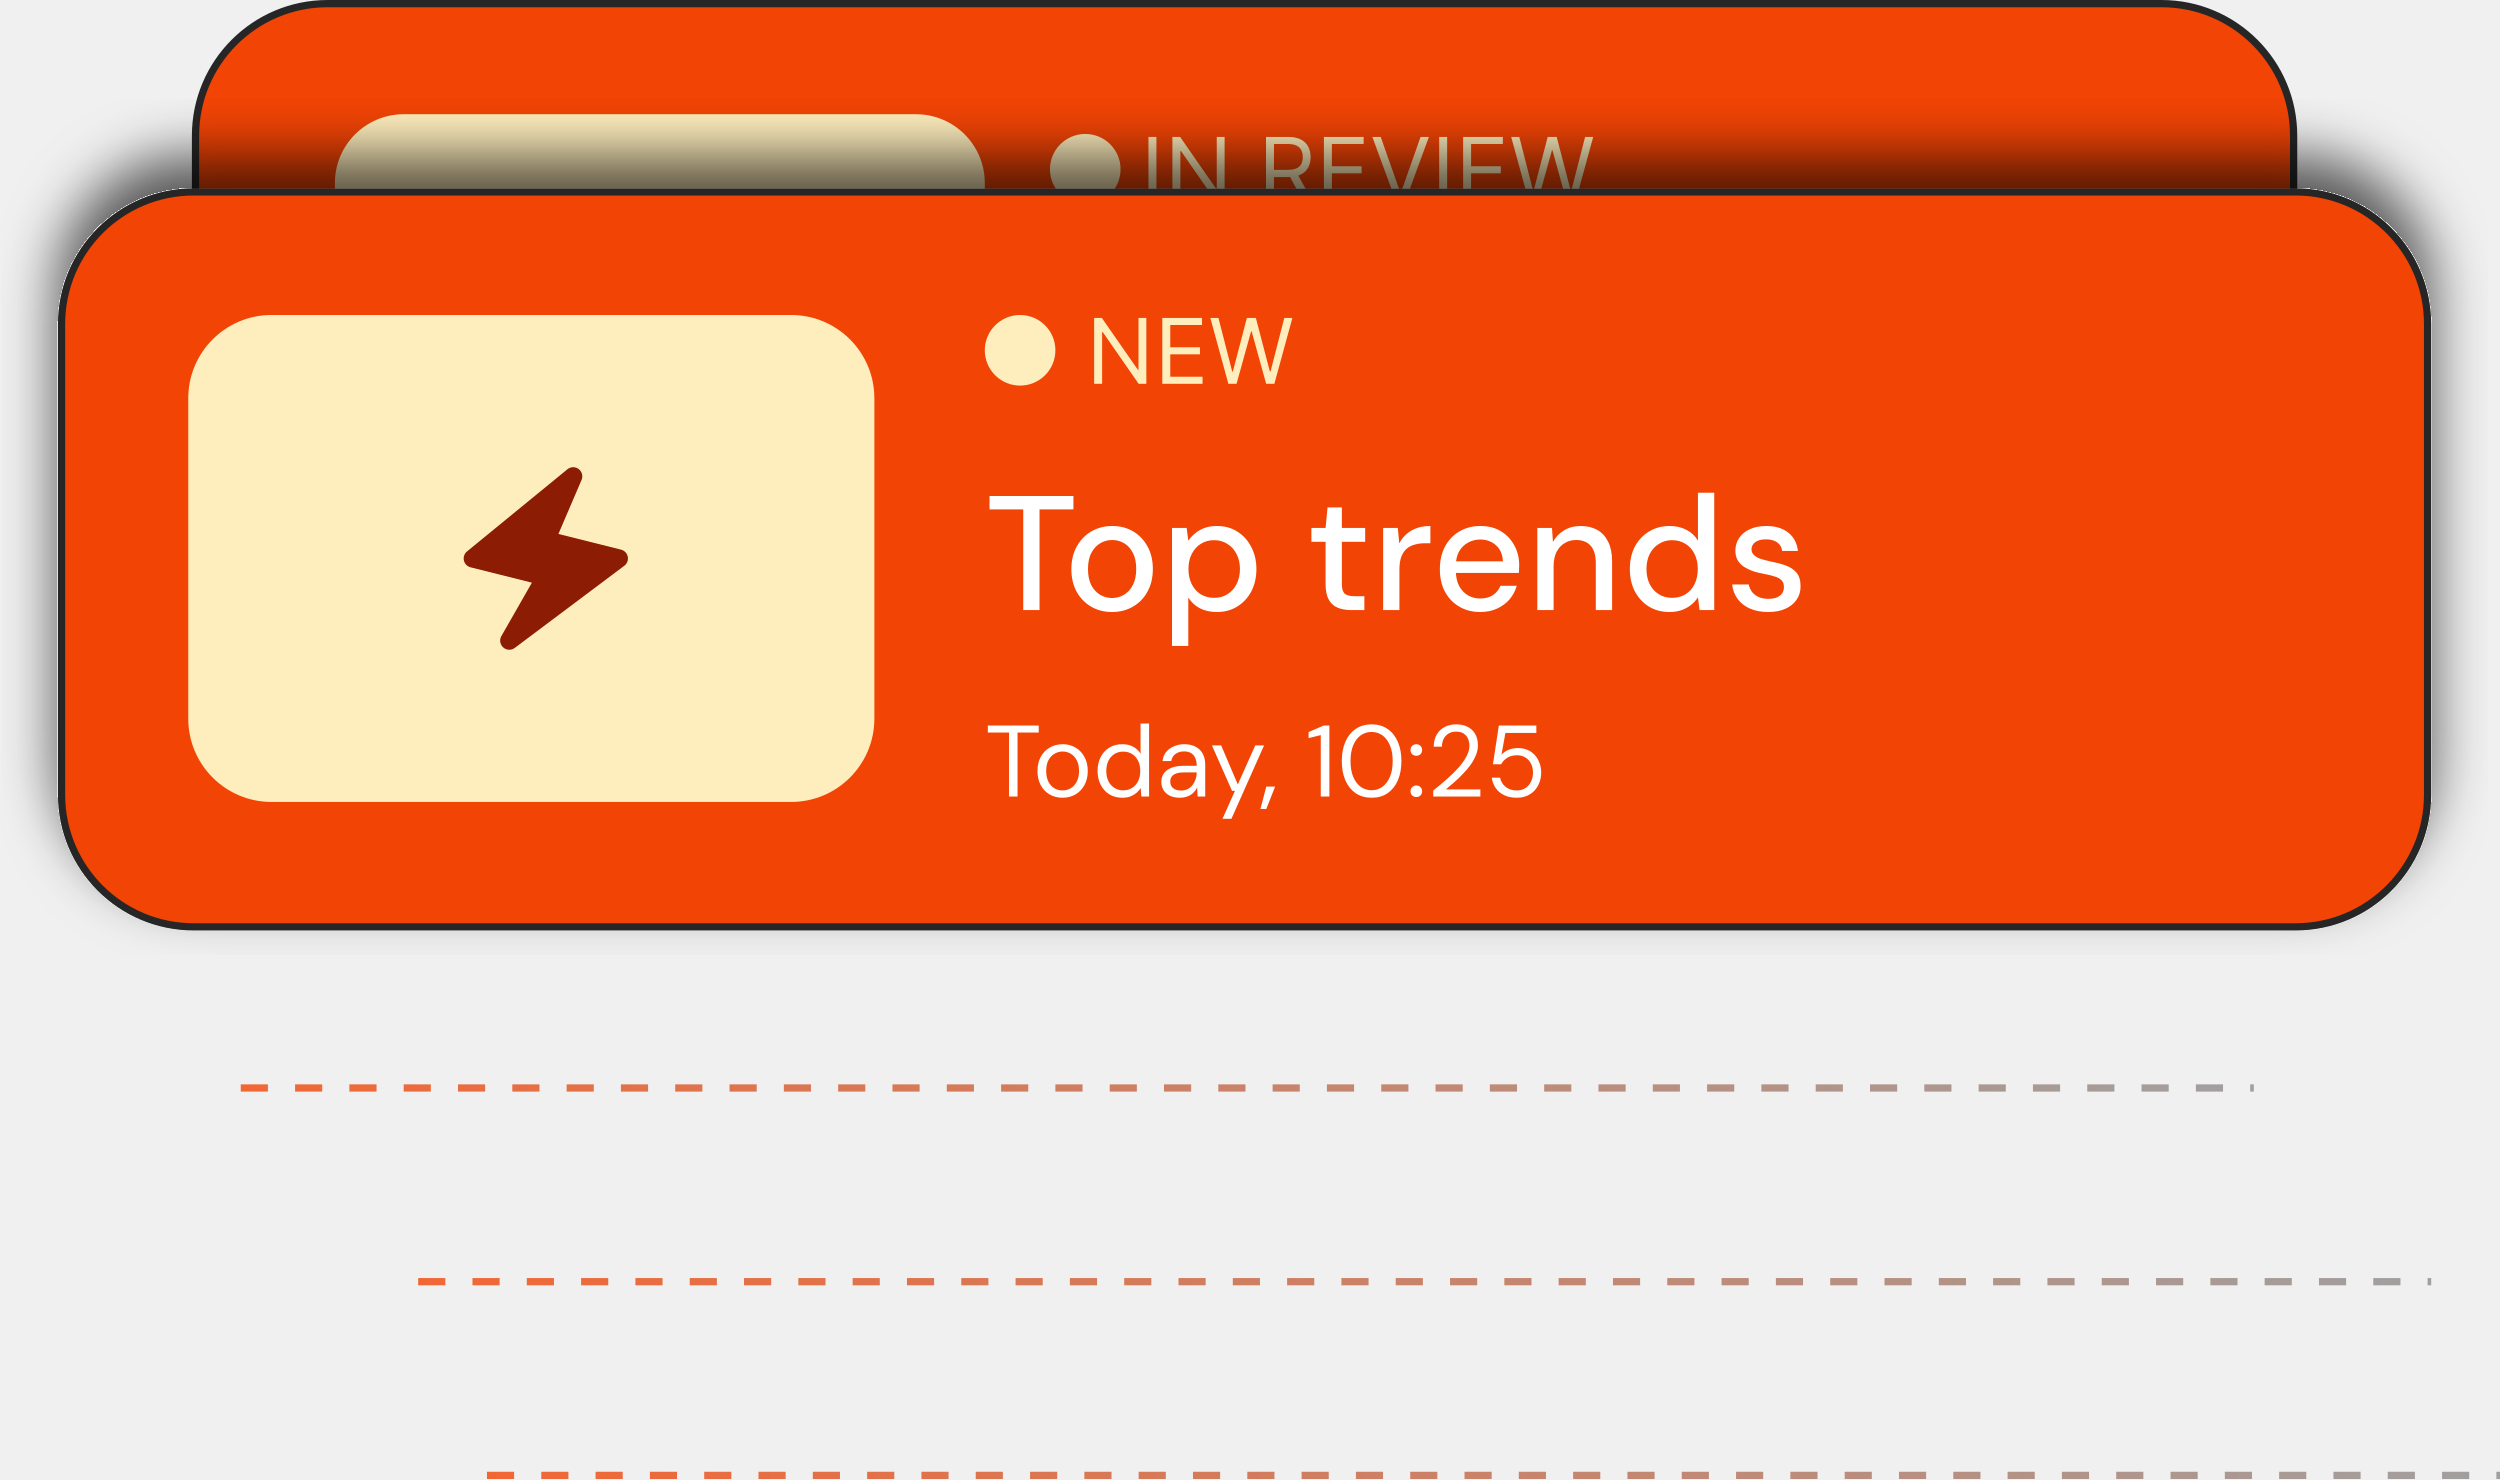
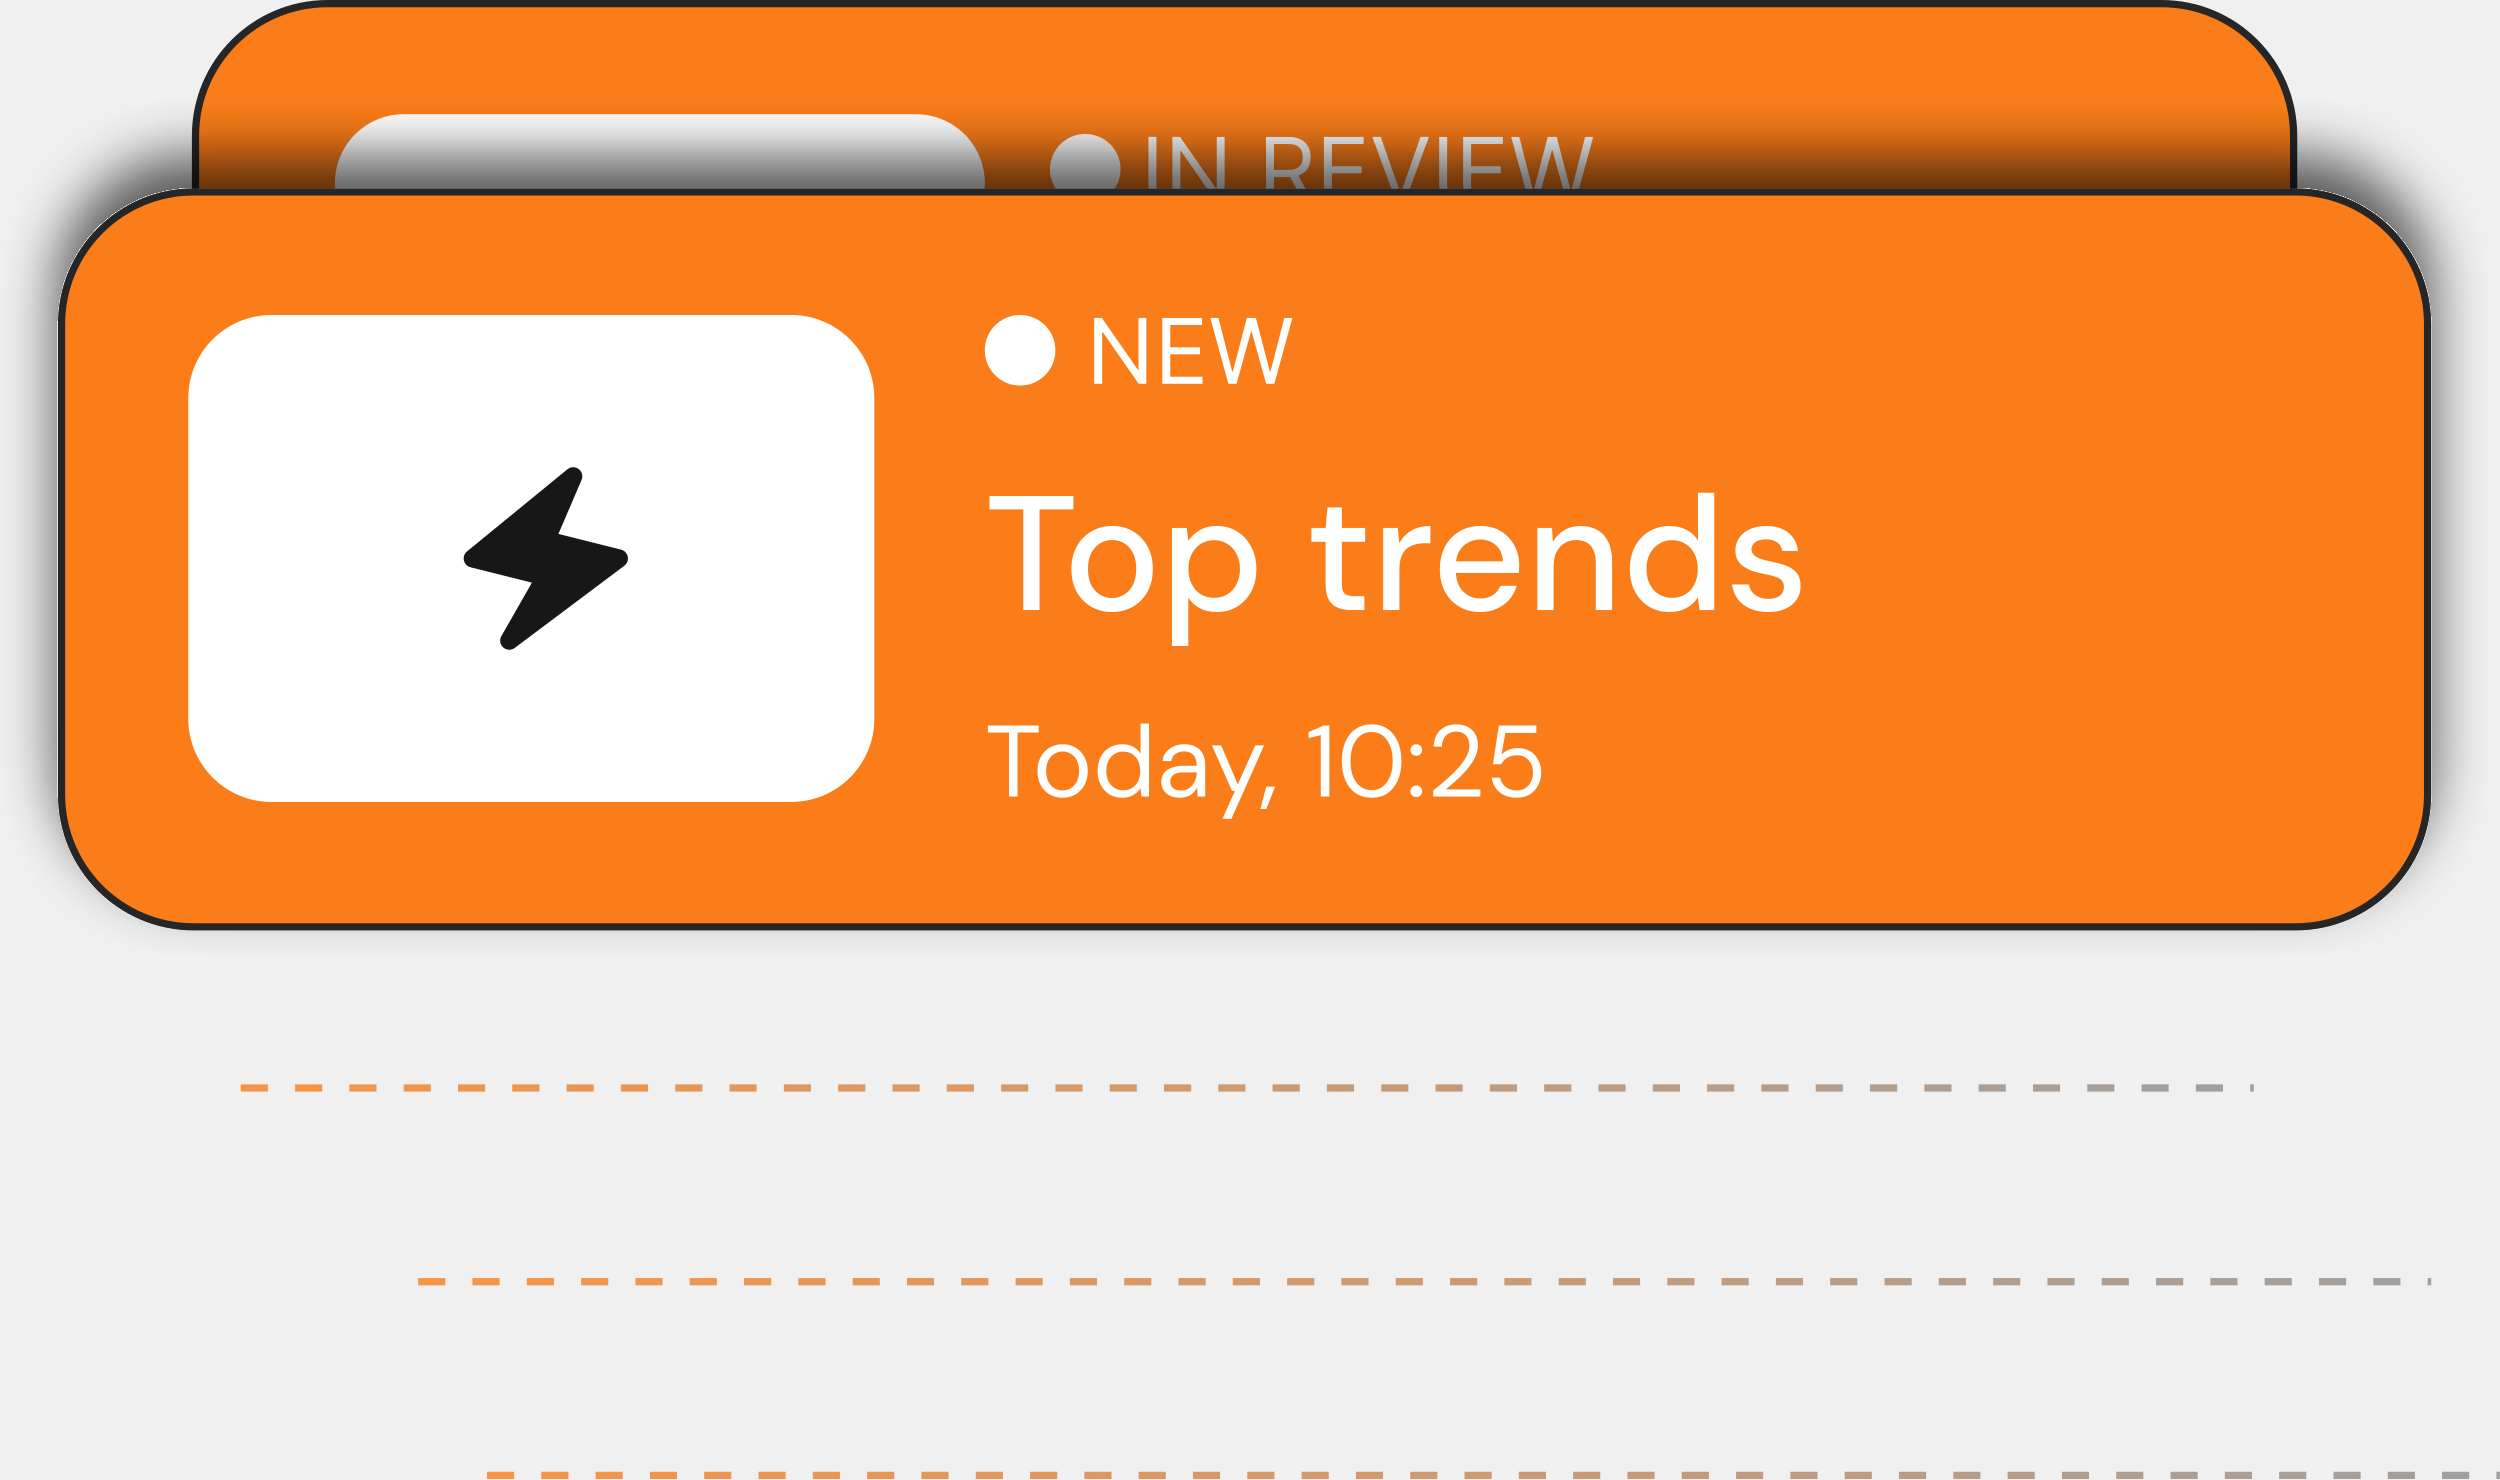
<svg xmlns="http://www.w3.org/2000/svg" width="1381" height="817" viewBox="0 0 1381 817" fill="none">
  <line x1="133" y1="601" x2="1245" y2="601" stroke="url(#paint0_linear_678_227)" stroke-opacity="0.8" stroke-width="4" stroke-dasharray="15 15" />
  <line x1="231" y1="708" x2="1343" y2="708" stroke="url(#paint1_linear_678_227)" stroke-opacity="0.8" stroke-width="4" stroke-dasharray="15 15" />
  <line x1="269" y1="815" x2="1381" y2="815" stroke="url(#paint2_linear_678_227)" stroke-opacity="0.8" stroke-width="4" stroke-dasharray="15 15" />
-   <rect x="108" y="2" width="1159" height="360" rx="73" fill="#F24405" stroke="#262626" stroke-width="4" />
-   <rect x="185" y="63.098" width="359" height="254.805" rx="38" fill="#ffeebd" />
-   <path d="M414.963 189.555C414.783 188.671 414.356 187.856 413.733 187.204C413.109 186.552 412.313 186.091 411.438 185.873L378.677 177.678L390.793 149.401C391.214 148.42 391.293 147.326 391.018 146.294C390.744 145.262 390.132 144.352 389.279 143.709C388.427 143.062 387.382 142.722 386.313 142.743C385.244 142.764 384.213 143.144 383.386 143.823L330.854 186.804C330.169 187.364 329.653 188.104 329.364 188.941C329.075 189.778 329.024 190.678 329.218 191.542C329.411 192.406 329.84 193.2 330.458 193.834C331.076 194.467 331.858 194.917 332.717 195.132L364.804 203.16L348.83 231.117C348.416 231.843 348.2 232.665 348.204 233.5C348.207 234.336 348.43 235.156 348.849 235.879C349.269 236.601 349.871 237.201 350.595 237.618C351.319 238.036 352.139 238.256 352.975 238.256C354.008 238.256 355.014 237.921 355.84 237.301L413.148 194.321C413.87 193.779 414.423 193.044 414.745 192.2C415.066 191.357 415.141 190.439 414.963 189.555Z" fill="#8C1C03" />
-   <path d="M638.807 75.636V112H634.403V75.636H638.807ZM676.471 75.636V112H672.21L652.394 83.449H652.039V112H647.636V75.636H651.897L671.784 104.259H672.139V75.636H676.471ZM699.345 112V75.636H711.632C714.473 75.636 716.805 76.122 718.627 77.092C720.45 78.051 721.8 79.371 722.676 81.052C723.552 82.733 723.99 84.644 723.99 86.787C723.99 88.93 723.552 90.829 722.676 92.487C721.8 94.144 720.456 95.446 718.645 96.393C716.834 97.328 714.52 97.796 711.703 97.796H701.76V93.818H711.561C713.502 93.818 715.065 93.534 716.248 92.966C717.444 92.398 718.308 91.593 718.841 90.551C719.385 89.498 719.657 88.243 719.657 86.787C719.657 85.331 719.385 84.058 718.841 82.969C718.296 81.88 717.426 81.04 716.23 80.448C715.035 79.844 713.455 79.543 711.49 79.543H703.748V112H699.345ZM716.461 95.665L725.41 112H720.297L711.49 95.665H716.461ZM731.327 112V75.636H753.273V79.543H735.731V91.829H752.137V95.736H735.731V108.094H753.557V112H731.327ZM762.702 75.636L773.497 106.247H773.923L784.719 75.636H789.335L775.983 112H771.437L758.085 75.636H762.702ZM799.403 75.636V112H794.999V75.636H799.403ZM808.232 112V75.636H830.178V79.543H812.635V91.829H829.041V95.736H812.635V108.094H830.462V112H808.232ZM844.719 112L834.776 75.636H839.251L846.85 105.253H847.205L854.947 75.636H859.918L867.66 105.253H868.015L875.614 75.636H880.089L870.146 112H865.6L857.575 83.023H857.29L849.265 112H844.719Z" fill="#ffeebd" />
-   <circle cx="599.5" cy="93.5" r="19.5" fill="#ffeebd" />
+   <rect x="108" y="2" width="1159" height="360" rx="73" fill="#fb7d19" stroke="#262626" stroke-width="4" />
+   <rect x="185" y="63.098" width="359" height="254.805" rx="38" fill="#ffffff" />
+   <path d="M414.963 189.555C414.783 188.671 414.356 187.856 413.733 187.204C413.109 186.552 412.313 186.091 411.438 185.873L378.677 177.678L390.793 149.401C391.214 148.42 391.293 147.326 391.018 146.294C390.744 145.262 390.132 144.352 389.279 143.709C388.427 143.062 387.382 142.722 386.313 142.743C385.244 142.764 384.213 143.144 383.386 143.823L330.854 186.804C330.169 187.364 329.653 188.104 329.364 188.941C329.075 189.778 329.024 190.678 329.218 191.542C329.411 192.406 329.84 193.2 330.458 193.834C331.076 194.467 331.858 194.917 332.717 195.132L364.804 203.16L348.83 231.117C348.416 231.843 348.2 232.665 348.204 233.5C348.207 234.336 348.43 235.156 348.849 235.879C349.269 236.601 349.871 237.201 350.595 237.618C351.319 238.036 352.139 238.256 352.975 238.256C354.008 238.256 355.014 237.921 355.84 237.301L413.148 194.321C413.87 193.779 414.423 193.044 414.745 192.2C415.066 191.357 415.141 190.439 414.963 189.555Z" fill="#171717" />
+   <path d="M638.807 75.636V112H634.403V75.636H638.807ZM676.471 75.636V112H672.21L652.394 83.449H652.039V112H647.636V75.636H651.897L671.784 104.259H672.139V75.636H676.471ZM699.345 112V75.636H711.632C714.473 75.636 716.805 76.122 718.627 77.092C720.45 78.051 721.8 79.371 722.676 81.052C723.552 82.733 723.99 84.644 723.99 86.787C723.99 88.93 723.552 90.829 722.676 92.487C721.8 94.144 720.456 95.446 718.645 96.393C716.834 97.328 714.52 97.796 711.703 97.796H701.76V93.818H711.561C713.502 93.818 715.065 93.534 716.248 92.966C717.444 92.398 718.308 91.593 718.841 90.551C719.385 89.498 719.657 88.243 719.657 86.787C719.657 85.331 719.385 84.058 718.841 82.969C718.296 81.88 717.426 81.04 716.23 80.448C715.035 79.844 713.455 79.543 711.49 79.543H703.748V112H699.345ZM716.461 95.665L725.41 112H720.297L711.49 95.665H716.461ZM731.327 112V75.636H753.273V79.543H735.731V91.829H752.137V95.736H735.731V108.094H753.557V112H731.327ZM762.702 75.636L773.497 106.247H773.923L784.719 75.636H789.335L775.983 112H771.437L758.085 75.636H762.702ZM799.403 75.636V112H794.999V75.636H799.403ZM808.232 112V75.636H830.178V79.543H812.635V91.829H829.041V95.736H812.635V108.094H830.462V112H808.232ZM844.719 112L834.776 75.636H839.251L846.85 105.253H847.205L854.947 75.636H859.918L867.66 105.253H868.015L875.614 75.636H880.089L870.146 112H865.6L857.575 83.023H857.29L849.265 112H844.719Z" fill="#ffffff" />
+   <circle cx="599.5" cy="93.5" r="19.5" fill="#ffffff" />
  <g filter="url(#filter0_d_678_227)">
-     <rect x="34" y="106" width="1307" height="406" rx="73" fill="#F24405" stroke="#262626" stroke-width="4" />
+     <rect x="34" y="106" width="1307" height="406" rx="73" fill="#fb7d19" stroke="#262626" stroke-width="4" />
    <path d="M565.24 337V281.38H546.61V274H592.96V281.38H574.24V337H565.24ZM614.238 338.08C609.978 338.08 606.138 337.09 602.718 335.11C599.358 333.13 596.688 330.37 594.708 326.83C592.788 323.23 591.828 319.09 591.828 314.41C591.828 309.61 592.818 305.44 594.798 301.9C596.778 298.3 599.478 295.51 602.898 293.53C606.318 291.55 610.158 290.56 614.418 290.56C618.738 290.56 622.578 291.55 625.938 293.53C629.298 295.51 631.938 298.27 633.858 301.81C635.838 305.35 636.828 309.52 636.828 314.32C636.828 319.12 635.838 323.29 633.858 326.83C631.938 330.37 629.268 333.13 625.848 335.11C622.428 337.09 618.558 338.08 614.238 338.08ZM614.238 330.34C616.698 330.34 618.918 329.74 620.898 328.54C622.938 327.34 624.558 325.57 625.758 323.23C627.018 320.83 627.648 317.86 627.648 314.32C627.648 310.78 627.048 307.84 625.848 305.5C624.648 303.1 623.028 301.3 620.988 300.1C619.008 298.9 616.818 298.3 614.418 298.3C612.018 298.3 609.798 298.9 607.758 300.1C605.718 301.3 604.068 303.1 602.808 305.5C601.608 307.84 601.008 310.78 601.008 314.32C601.008 317.86 601.608 320.83 602.808 323.23C604.068 325.57 605.688 327.34 607.668 328.54C609.708 329.74 611.898 330.34 614.238 330.34ZM647.415 356.8V291.64H655.515L656.415 298.66C657.375 297.28 658.575 295.99 660.015 294.79C661.455 293.53 663.165 292.51 665.145 291.73C667.185 290.95 669.555 290.56 672.255 290.56C676.575 290.56 680.355 291.61 683.595 293.71C686.895 295.81 689.445 298.66 691.245 302.26C693.105 305.8 694.035 309.85 694.035 314.41C694.035 318.97 693.105 323.05 691.245 326.65C689.385 330.19 686.805 332.98 683.505 335.02C680.265 337.06 676.485 338.08 672.165 338.08C668.625 338.08 665.505 337.39 662.805 336.01C660.105 334.57 657.975 332.59 656.415 330.07V356.8H647.415ZM670.725 330.25C673.485 330.25 675.915 329.59 678.015 328.27C680.175 326.95 681.855 325.09 683.055 322.69C684.315 320.29 684.945 317.5 684.945 314.32C684.945 311.14 684.315 308.38 683.055 306.04C681.855 303.64 680.175 301.78 678.015 300.46C675.915 299.08 673.485 298.39 670.725 298.39C667.905 298.39 665.415 299.08 663.255 300.46C661.155 301.78 659.505 303.64 658.305 306.04C657.105 308.38 656.505 311.14 656.505 314.32C656.505 317.5 657.105 320.29 658.305 322.69C659.505 325.09 661.155 326.95 663.255 328.27C665.415 329.59 667.905 330.25 670.725 330.25ZM746.291 337C743.411 337 740.921 336.55 738.821 335.65C736.721 334.75 735.101 333.25 733.961 331.15C732.821 329.05 732.251 326.2 732.251 322.6V299.29H724.421V291.64H732.251L733.331 280.3H741.251V291.64H754.121V299.29H741.251V322.69C741.251 325.27 741.791 327.04 742.871 328C743.951 328.9 745.811 329.35 748.451 329.35H753.671V337H746.291ZM764.046 337V291.64H772.146L772.956 300.19C773.976 298.15 775.296 296.44 776.916 295.06C778.536 293.62 780.426 292.51 782.586 291.73C784.806 290.95 787.326 290.56 790.146 290.56V300.1H786.906C785.046 300.1 783.276 300.34 781.596 300.82C779.916 301.24 778.416 301.99 777.096 303.07C775.836 304.15 774.846 305.62 774.126 307.48C773.406 309.34 773.046 311.65 773.046 314.41V337H764.046ZM817.613 338.08C813.293 338.08 809.453 337.09 806.093 335.11C802.733 333.13 800.093 330.37 798.173 326.83C796.313 323.29 795.383 319.18 795.383 314.5C795.383 309.7 796.313 305.53 798.173 301.99C800.093 298.39 802.733 295.6 806.093 293.62C809.453 291.58 813.353 290.56 817.793 290.56C822.233 290.56 826.043 291.55 829.223 293.53C832.403 295.51 834.863 298.15 836.603 301.45C838.343 304.69 839.213 308.29 839.213 312.25C839.213 312.85 839.183 313.51 839.123 314.23C839.123 314.89 839.093 315.64 839.033 316.48H801.953V310.09H830.213C830.033 306.31 828.773 303.37 826.433 301.27C824.093 299.11 821.183 298.03 817.703 298.03C815.243 298.03 812.993 298.6 810.953 299.74C808.913 300.82 807.263 302.44 806.003 304.6C804.803 306.7 804.203 309.37 804.203 312.61V315.13C804.203 318.49 804.803 321.34 806.003 323.68C807.263 325.96 808.913 327.7 810.953 328.9C812.993 330.04 815.213 330.61 817.613 330.61C820.493 330.61 822.863 329.98 824.723 328.72C826.583 327.46 827.963 325.75 828.863 323.59H837.863C837.083 326.35 835.763 328.84 833.903 331.06C832.043 333.22 829.733 334.93 826.973 336.19C824.273 337.45 821.153 338.08 817.613 338.08ZM849.212 337V291.64H857.312L857.852 299.38C859.292 296.68 861.332 294.55 863.972 292.99C866.612 291.37 869.642 290.56 873.062 290.56C876.662 290.56 879.752 291.28 882.332 292.72C884.912 294.16 886.922 296.35 888.362 299.29C889.802 302.17 890.522 305.8 890.522 310.18V337H881.522V311.08C881.522 306.88 880.592 303.7 878.732 301.54C876.872 299.38 874.172 298.3 870.632 298.3C868.292 298.3 866.192 298.87 864.332 300.01C862.472 301.09 860.972 302.71 859.832 304.87C858.752 307.03 858.212 309.67 858.212 312.79V337H849.212ZM922.194 338.08C917.874 338.08 914.064 337.06 910.764 335.02C907.464 332.92 904.884 330.1 903.024 326.56C901.224 322.96 900.324 318.88 900.324 314.32C900.324 309.7 901.224 305.62 903.024 302.08C904.884 298.54 907.464 295.75 910.764 293.71C914.124 291.61 917.964 290.56 922.284 290.56C925.824 290.56 928.944 291.28 931.644 292.72C934.344 294.1 936.444 296.08 937.944 298.66V272.2H946.944V337H938.844L937.944 329.98C937.044 331.36 935.874 332.68 934.434 333.94C932.994 335.14 931.254 336.13 929.214 336.91C927.174 337.69 924.834 338.08 922.194 338.08ZM923.634 330.25C926.454 330.25 928.944 329.59 931.104 328.27C933.264 326.95 934.914 325.09 936.054 322.69C937.254 320.29 937.854 317.5 937.854 314.32C937.854 311.14 937.254 308.38 936.054 306.04C934.914 303.64 933.264 301.78 931.104 300.46C928.944 299.08 926.454 298.39 923.634 298.39C920.934 298.39 918.504 299.08 916.344 300.46C914.184 301.78 912.504 303.64 911.304 306.04C910.104 308.38 909.504 311.14 909.504 314.32C909.504 317.5 910.104 320.29 911.304 322.69C912.504 325.09 914.184 326.95 916.344 328.27C918.504 329.59 920.934 330.25 923.634 330.25ZM976.801 338.08C972.961 338.08 969.601 337.45 966.721 336.19C963.841 334.93 961.561 333.16 959.881 330.88C958.201 328.6 957.181 325.93 956.821 322.87H966.001C966.301 324.31 966.871 325.63 967.711 326.83C968.611 328.03 969.811 328.99 971.311 329.71C972.871 330.43 974.701 330.79 976.801 330.79C978.781 330.79 980.401 330.52 981.661 329.98C982.981 329.38 983.941 328.6 984.541 327.64C985.141 326.62 985.441 325.54 985.441 324.4C985.441 322.72 985.021 321.46 984.181 320.62C983.401 319.72 982.201 319.03 980.581 318.55C979.021 318.01 977.131 317.53 974.911 317.11C972.811 316.75 970.771 316.27 968.791 315.67C966.871 315.01 965.131 314.2 963.571 313.24C962.071 312.28 960.871 311.08 959.971 309.64C959.071 308.14 958.621 306.31 958.621 304.15C958.621 301.57 959.311 299.26 960.691 297.22C962.071 295.12 964.021 293.5 966.541 292.36C969.121 291.16 972.151 290.56 975.631 290.56C980.671 290.56 984.721 291.76 987.781 294.16C990.841 296.56 992.641 299.95 993.181 304.33H984.451C984.211 302.29 983.311 300.73 981.751 299.65C980.191 298.51 978.121 297.94 975.541 297.94C972.961 297.94 970.981 298.45 969.601 299.47C968.221 300.49 967.531 301.84 967.531 303.52C967.531 304.6 967.921 305.56 968.701 306.4C969.481 307.24 970.621 307.96 972.121 308.56C973.681 309.1 975.571 309.61 977.791 310.09C980.971 310.69 983.821 311.44 986.341 312.34C988.861 313.24 990.871 314.56 992.371 316.3C993.871 318.04 994.621 320.53 994.621 323.77C994.681 326.59 993.961 329.08 992.461 331.24C991.021 333.4 988.951 335.08 986.251 336.28C983.611 337.48 980.461 338.08 976.801 338.08Z" fill="white" />
    <path d="M557.384 440V404.664H545.68V400.8H573.792V404.664H562.088V440H557.384ZM586.879 440.672C584.266 440.672 581.914 440.075 579.823 438.88C577.733 437.648 576.09 435.931 574.895 433.728C573.701 431.488 573.103 428.893 573.103 425.944C573.103 422.92 573.701 420.307 574.895 418.104C576.127 415.864 577.789 414.147 579.879 412.952C582.007 411.72 584.378 411.104 586.991 411.104C589.679 411.104 592.05 411.72 594.103 412.952C596.194 414.147 597.837 415.864 599.031 418.104C600.263 420.307 600.879 422.901 600.879 425.888C600.879 428.875 600.263 431.488 599.031 433.728C597.799 435.931 596.138 437.648 594.047 438.88C591.957 440.075 589.567 440.672 586.879 440.672ZM586.935 436.64C588.541 436.64 590.034 436.248 591.415 435.464C592.797 434.643 593.917 433.429 594.775 431.824C595.634 430.219 596.063 428.24 596.063 425.888C596.063 423.499 595.634 421.52 594.775 419.952C593.954 418.347 592.853 417.152 591.471 416.368C590.127 415.547 588.634 415.136 586.991 415.136C585.423 415.136 583.93 415.547 582.511 416.368C581.13 417.152 580.01 418.347 579.151 419.952C578.33 421.52 577.919 423.499 577.919 425.888C577.919 428.24 578.33 430.219 579.151 431.824C580.01 433.429 581.111 434.643 582.455 435.464C583.837 436.248 585.33 436.64 586.935 436.64ZM619.907 440.672C617.181 440.672 614.792 440.037 612.739 438.768C610.685 437.461 609.099 435.688 607.979 433.448C606.859 431.208 606.299 428.669 606.299 425.832C606.299 422.995 606.859 420.475 607.979 418.272C609.099 416.032 610.685 414.277 612.739 413.008C614.829 411.739 617.237 411.104 619.963 411.104C622.277 411.104 624.293 411.571 626.011 412.504C627.765 413.437 629.109 414.744 630.043 416.424V399.68H634.747V440H630.491L630.099 435.352C629.501 436.285 628.736 437.163 627.803 437.984C626.869 438.768 625.749 439.421 624.443 439.944C623.136 440.429 621.624 440.672 619.907 440.672ZM620.467 436.584C622.333 436.584 623.976 436.136 625.395 435.24C626.813 434.344 627.915 433.112 628.699 431.544C629.483 429.939 629.875 428.053 629.875 425.888C629.875 423.76 629.483 421.893 628.699 420.288C627.915 418.683 626.813 417.432 625.395 416.536C623.976 415.64 622.333 415.192 620.467 415.192C618.637 415.192 617.013 415.64 615.595 416.536C614.176 417.432 613.075 418.683 612.291 420.288C611.507 421.893 611.115 423.76 611.115 425.888C611.115 428.053 611.507 429.939 612.291 431.544C613.075 433.112 614.176 434.344 615.595 435.24C617.013 436.136 618.637 436.584 620.467 436.584ZM651.768 440.672C649.491 440.672 647.587 440.28 646.056 439.496C644.525 438.675 643.387 437.611 642.64 436.304C641.893 434.96 641.52 433.504 641.52 431.936C641.52 430.032 642.005 428.427 642.976 427.12C643.984 425.776 645.384 424.768 647.176 424.096C649.005 423.387 651.152 423.032 653.616 423.032H661.064C661.064 421.277 660.784 419.821 660.224 418.664C659.701 417.469 658.917 416.573 657.872 415.976C656.864 415.379 655.595 415.08 654.064 415.08C652.272 415.08 650.723 415.528 649.416 416.424C648.109 417.32 647.307 418.645 647.008 420.4H642.192C642.416 418.384 643.088 416.704 644.208 415.36C645.365 413.979 646.821 412.933 648.576 412.224C650.331 411.477 652.16 411.104 654.064 411.104C656.677 411.104 658.843 411.589 660.56 412.56C662.315 413.493 663.621 414.819 664.48 416.536C665.339 418.216 665.768 420.213 665.768 422.528V440H661.568L661.288 435.016C660.915 435.8 660.429 436.547 659.832 437.256C659.272 437.928 658.6 438.525 657.816 439.048C657.032 439.533 656.136 439.925 655.128 440.224C654.157 440.523 653.037 440.672 651.768 440.672ZM652.496 436.696C653.803 436.696 654.979 436.435 656.024 435.912C657.107 435.352 658.021 434.605 658.768 433.672C659.515 432.701 660.075 431.637 660.448 430.48C660.859 429.323 661.064 428.109 661.064 426.84V426.672H654.008C652.179 426.672 650.704 426.896 649.584 427.344C648.464 427.755 647.661 428.352 647.176 429.136C646.691 429.883 646.448 430.741 646.448 431.712C646.448 432.72 646.672 433.597 647.12 434.344C647.605 435.091 648.296 435.669 649.192 436.08C650.125 436.491 651.227 436.696 652.496 436.696ZM675.305 452.32L682.193 436.864H680.569L669.481 411.776H674.577L683.761 433.336L693.393 411.776H698.265L680.233 452.32H675.305ZM696.255 446.888L699.503 434.512H704.375L699.503 446.888H696.255ZM729.59 440V406.064L722.87 407.744V404.384L731.158 400.8H734.35V440H729.59ZM757.731 440.672C754.297 440.672 751.329 439.832 748.827 438.152C746.363 436.435 744.478 434.064 743.171 431.04C741.865 427.979 741.211 424.432 741.211 420.4C741.211 416.368 741.865 412.84 743.171 409.816C744.478 406.755 746.363 404.384 748.827 402.704C751.329 400.987 754.297 400.128 757.731 400.128C761.166 400.128 764.097 400.987 766.523 402.704C768.987 404.384 770.873 406.755 772.179 409.816C773.486 412.84 774.139 416.368 774.139 420.4C774.139 424.432 773.486 427.979 772.179 431.04C770.873 434.064 768.987 436.435 766.523 438.152C764.097 439.832 761.166 440.672 757.731 440.672ZM757.675 436.528C759.915 436.528 761.913 435.893 763.667 434.624C765.422 433.317 766.803 431.469 767.811 429.08C768.819 426.653 769.323 423.76 769.323 420.4C769.323 417.04 768.819 414.165 767.811 411.776C766.803 409.349 765.422 407.501 763.667 406.232C761.913 404.963 759.915 404.328 757.675 404.328C755.435 404.328 753.419 404.963 751.627 406.232C749.873 407.501 748.491 409.349 747.483 411.776C746.513 414.165 746.027 417.04 746.027 420.4C746.027 423.76 746.513 426.653 747.483 429.08C748.491 431.469 749.873 433.317 751.627 434.624C753.419 435.893 755.435 436.528 757.675 436.528ZM782.405 440.28C781.471 440.28 780.687 439.981 780.053 439.384C779.455 438.749 779.157 437.984 779.157 437.088C779.157 436.192 779.455 435.445 780.053 434.848C780.687 434.213 781.471 433.896 782.405 433.896C783.338 433.896 784.103 434.213 784.701 434.848C785.298 435.445 785.597 436.192 785.597 437.088C785.597 437.984 785.298 438.749 784.701 439.384C784.103 439.981 783.338 440.28 782.405 440.28ZM782.405 417.488C781.471 417.488 780.687 417.189 780.053 416.592C779.455 415.957 779.157 415.192 779.157 414.296C779.157 413.4 779.455 412.653 780.053 412.056C780.687 411.421 781.471 411.104 782.405 411.104C783.338 411.104 784.103 411.421 784.701 412.056C785.298 412.653 785.597 413.4 785.597 414.296C785.597 415.192 785.298 415.957 784.701 416.592C784.103 417.189 783.338 417.488 782.405 417.488ZM791.709 440V436.696C794.36 434.605 796.88 432.496 799.269 430.368C801.696 428.24 803.842 426.131 805.709 424.04C807.576 421.912 809.032 419.84 810.077 417.824C811.16 415.808 811.701 413.867 811.701 412C811.701 410.619 811.458 409.349 810.973 408.192C810.488 406.997 809.704 406.027 808.621 405.28C807.576 404.533 806.157 404.16 804.365 404.16C802.61 404.16 801.154 404.552 799.997 405.336C798.84 406.083 797.962 407.091 797.365 408.36C796.805 409.592 796.525 410.955 796.525 412.448H791.989C792.026 409.872 792.568 407.669 793.613 405.84C794.696 403.973 796.17 402.555 798.037 401.584C799.904 400.613 802.032 400.128 804.421 400.128C806.773 400.128 808.845 400.576 810.637 401.472C812.429 402.331 813.829 403.619 814.837 405.336C815.882 407.053 816.405 409.219 816.405 411.832C816.405 413.661 816.013 415.491 815.229 417.32C814.482 419.149 813.474 420.941 812.205 422.696C810.936 424.413 809.517 426.075 807.949 427.68C806.418 429.285 804.832 430.797 803.189 432.216C801.584 433.635 800.072 434.923 798.653 436.08H817.749V440H791.709ZM837.807 440.672C835.119 440.672 832.785 440.187 830.807 439.216C828.865 438.245 827.316 436.92 826.159 435.24C825.039 433.56 824.329 431.675 824.031 429.584H828.623C829.071 431.675 830.097 433.373 831.703 434.68C833.308 435.987 835.361 436.64 837.863 436.64C839.729 436.64 841.316 436.211 842.623 435.352C843.967 434.493 844.993 433.317 845.703 431.824C846.449 430.331 846.823 428.669 846.823 426.84C846.823 424.936 846.449 423.256 845.703 421.8C844.956 420.344 843.929 419.224 842.623 418.44C841.316 417.619 839.785 417.208 838.031 417.208C835.903 417.208 834.092 417.675 832.599 418.608C831.105 419.541 829.985 420.736 829.239 422.192H824.703L827.951 400.8H848.671V404.888H831.591L829.407 416.928C830.34 415.845 831.572 414.968 833.103 414.296C834.671 413.587 836.481 413.232 838.535 413.232C840.476 413.232 842.231 413.568 843.799 414.24C845.367 414.912 846.711 415.864 847.831 417.096C848.951 418.328 849.809 419.765 850.407 421.408C851.041 423.051 851.359 424.843 851.359 426.784C851.359 428.688 851.041 430.48 850.407 432.16C849.809 433.803 848.932 435.277 847.775 436.584C846.617 437.853 845.199 438.861 843.519 439.608C841.839 440.317 839.935 440.672 837.807 440.672Z" fill="#fff" />
-     <path d="M633.239 175.636V212H628.977L609.162 183.449H608.807V212H604.403V175.636H608.665L628.551 204.259H628.906V175.636H633.239ZM642.05 212V175.636H663.996V179.543H646.453V191.83H662.86V195.736H646.453V208.094H664.28V212H642.05ZM678.538 212L668.595 175.636H673.069L680.669 205.253H681.024L688.765 175.636H693.737L701.478 205.253H701.833L709.433 175.636H713.907L703.964 212H699.419L691.393 183.023H691.109L683.083 212H678.538Z" fill="#ffeebd" />
-     <circle cx="563.5" cy="193.5" r="19.5" fill="#ffeebd" />
-     <rect x="104" y="174" width="379" height="269" rx="46" fill="#ffeebd" />
-     <path d="M346.774 307.502C346.584 306.569 346.134 305.708 345.476 305.02C344.817 304.332 343.977 303.845 343.053 303.615L308.468 294.963L321.258 265.111C321.702 264.075 321.786 262.92 321.496 261.831C321.206 260.742 320.56 259.781 319.66 259.102C318.76 258.42 317.657 258.061 316.528 258.082C315.4 258.104 314.311 258.506 313.439 259.223L257.98 304.598C257.257 305.19 256.712 305.971 256.407 306.854C256.102 307.738 256.048 308.688 256.252 309.6C256.456 310.512 256.91 311.35 257.562 312.019C258.214 312.688 259.04 313.163 259.947 313.39L293.822 321.866L276.957 351.379C276.52 352.146 276.293 353.014 276.296 353.896C276.3 354.778 276.535 355.644 276.978 356.407C277.421 357.169 278.056 357.803 278.82 358.243C279.585 358.684 280.451 358.916 281.333 358.917C282.424 358.917 283.486 358.563 284.358 357.908L344.858 312.533C345.621 311.961 346.205 311.185 346.544 310.295C346.883 309.404 346.963 308.436 346.774 307.502Z" fill="#8C1C03" />
+     <path d="M633.239 175.636V212H628.977L609.162 183.449H608.807V212H604.403V175.636H608.665L628.551 204.259H628.906V175.636H633.239ZM642.05 212V175.636H663.996V179.543H646.453V191.83H662.86V195.736H646.453V208.094H664.28V212H642.05ZM678.538 212L668.595 175.636H673.069L680.669 205.253H681.024L688.765 175.636H693.737L701.478 205.253H701.833L709.433 175.636H713.907L703.964 212H699.419L691.393 183.023H691.109L683.083 212H678.538Z" fill="#ffffff" />
+     <circle cx="563.5" cy="193.5" r="19.5" fill="#ffffff" />
+     <rect x="104" y="174" width="379" height="269" rx="46" fill="#ffffff" />
+     <path d="M346.774 307.502C346.584 306.569 346.134 305.708 345.476 305.02C344.817 304.332 343.977 303.845 343.053 303.615L308.468 294.963L321.258 265.111C321.702 264.075 321.786 262.92 321.496 261.831C321.206 260.742 320.56 259.781 319.66 259.102C318.76 258.42 317.657 258.061 316.528 258.082C315.4 258.104 314.311 258.506 313.439 259.223L257.98 304.598C257.257 305.19 256.712 305.971 256.407 306.854C256.102 307.738 256.048 308.688 256.252 309.6C256.456 310.512 256.91 311.35 257.562 312.019C258.214 312.688 259.04 313.163 259.947 313.39L293.822 321.866L276.957 351.379C276.52 352.146 276.293 353.014 276.296 353.896C276.3 354.778 276.535 355.644 276.978 356.407C277.421 357.169 278.056 357.803 278.82 358.243C279.585 358.684 280.451 358.916 281.333 358.917C282.424 358.917 283.486 358.563 284.358 357.908L344.858 312.533C345.621 311.961 346.205 311.185 346.544 310.295C346.883 309.404 346.963 308.436 346.774 307.502Z" fill="#171717" />
  </g>
  <defs>
    <filter id="filter0_d_678_227" x="0.9" y="54.9" width="1373.2" height="472.2" filterUnits="userSpaceOnUse" color-interpolation-filters="sRGB">
      <feFlood flood-opacity="0" result="BackgroundImageFix" />
      <feColorMatrix in="SourceAlpha" type="matrix" values="0 0 0 0 0 0 0 0 0 0 0 0 0 0 0 0 0 0 127 0" result="hardAlpha" />
      <feOffset dy="-18" />
      <feGaussianBlur stdDeviation="15.55" />
      <feComposite in2="hardAlpha" operator="out" />
      <feColorMatrix type="matrix" values="0 0 0 0 0 0 0 0 0 0 0 0 0 0 0 0 0 0 0.65 0" />
      <feBlend mode="normal" in2="BackgroundImageFix" result="effect1_dropShadow_678_227" />
      <feBlend mode="normal" in="SourceGraphic" in2="effect1_dropShadow_678_227" result="shape" />
    </filter>
    <linearGradient id="paint0_linear_678_227" x1="133" y1="603.5" x2="1245" y2="603.5" gradientUnits="userSpaceOnUse">
-       <stop stop-color="#F24405" />
+       <stop stop-color="#fb7d19" />
      <stop offset="1" stop-color="#8C8C8C" />
    </linearGradient>
    <linearGradient id="paint1_linear_678_227" x1="231" y1="710.5" x2="1343" y2="710.5" gradientUnits="userSpaceOnUse">
-       <stop stop-color="#F24405" />
+       <stop stop-color="#fb7d19" />
      <stop offset="1" stop-color="#8C8C8C" />
    </linearGradient>
    <linearGradient id="paint2_linear_678_227" x1="269" y1="817.5" x2="1381" y2="817.5" gradientUnits="userSpaceOnUse">
-       <stop stop-color="#F24405" />
+       <stop stop-color="#fb7d19" />
      <stop offset="1" stop-color="#8C8C8C" />
    </linearGradient>
  </defs>
</svg>
